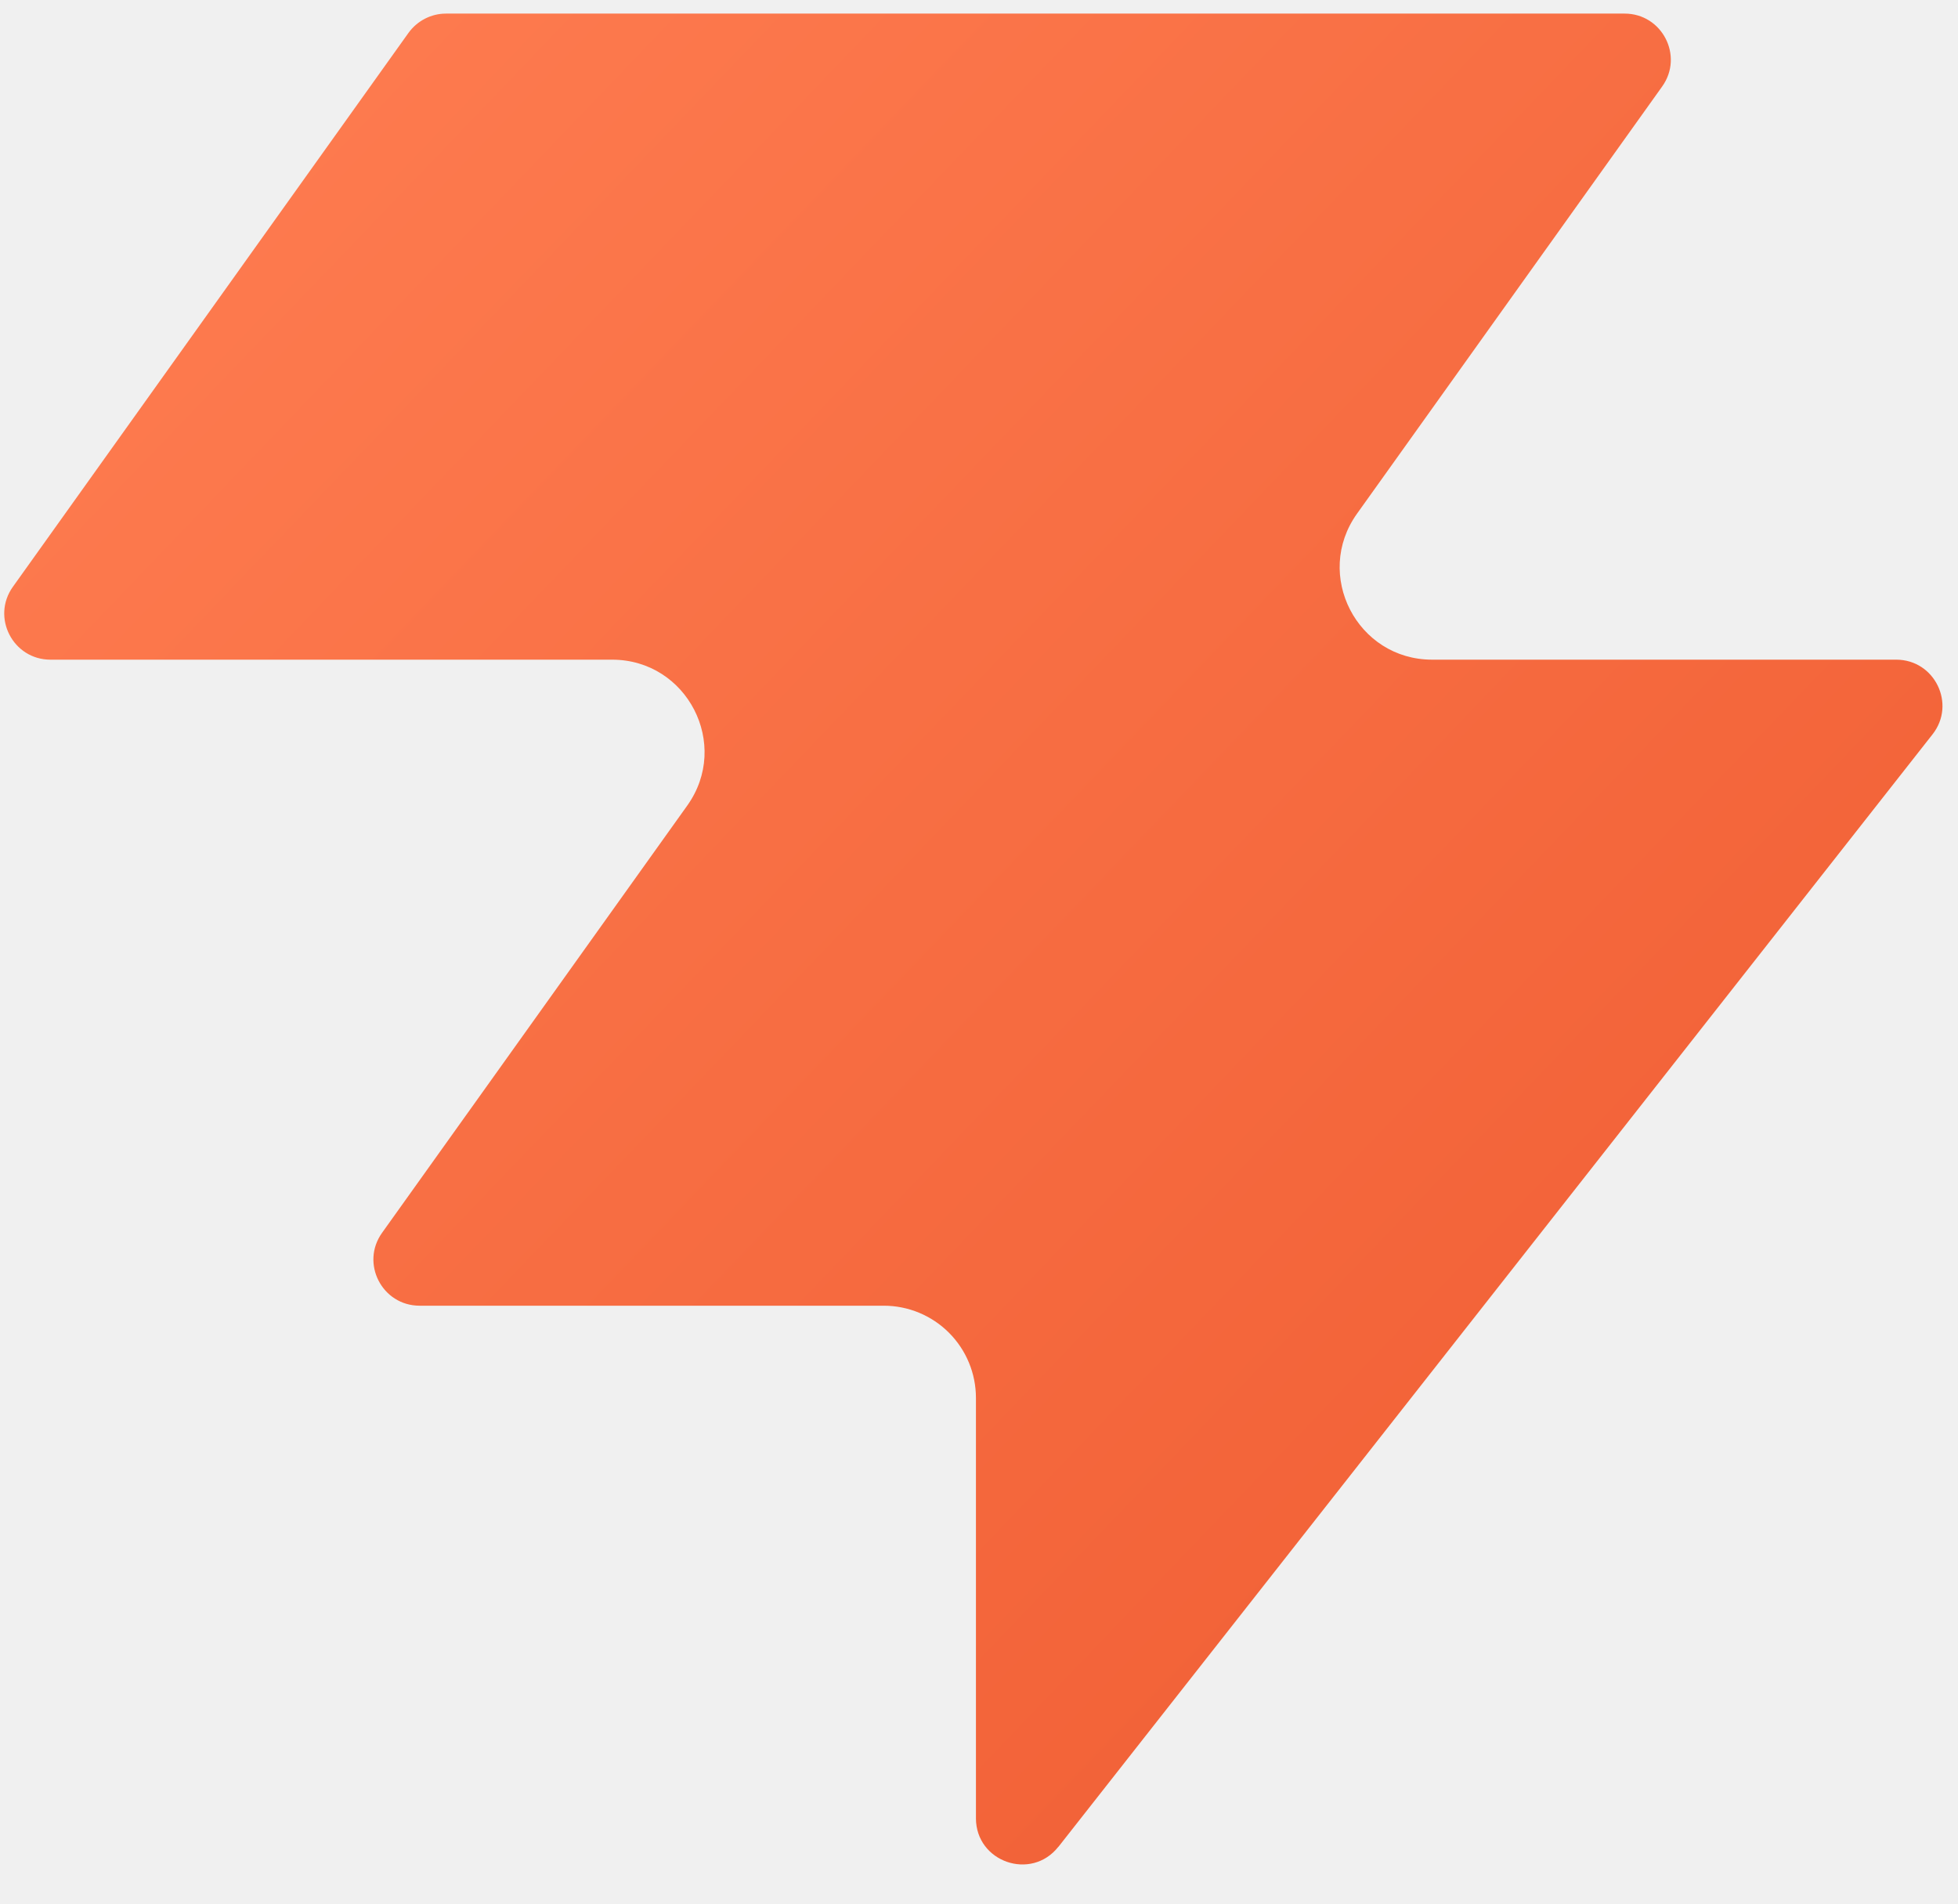
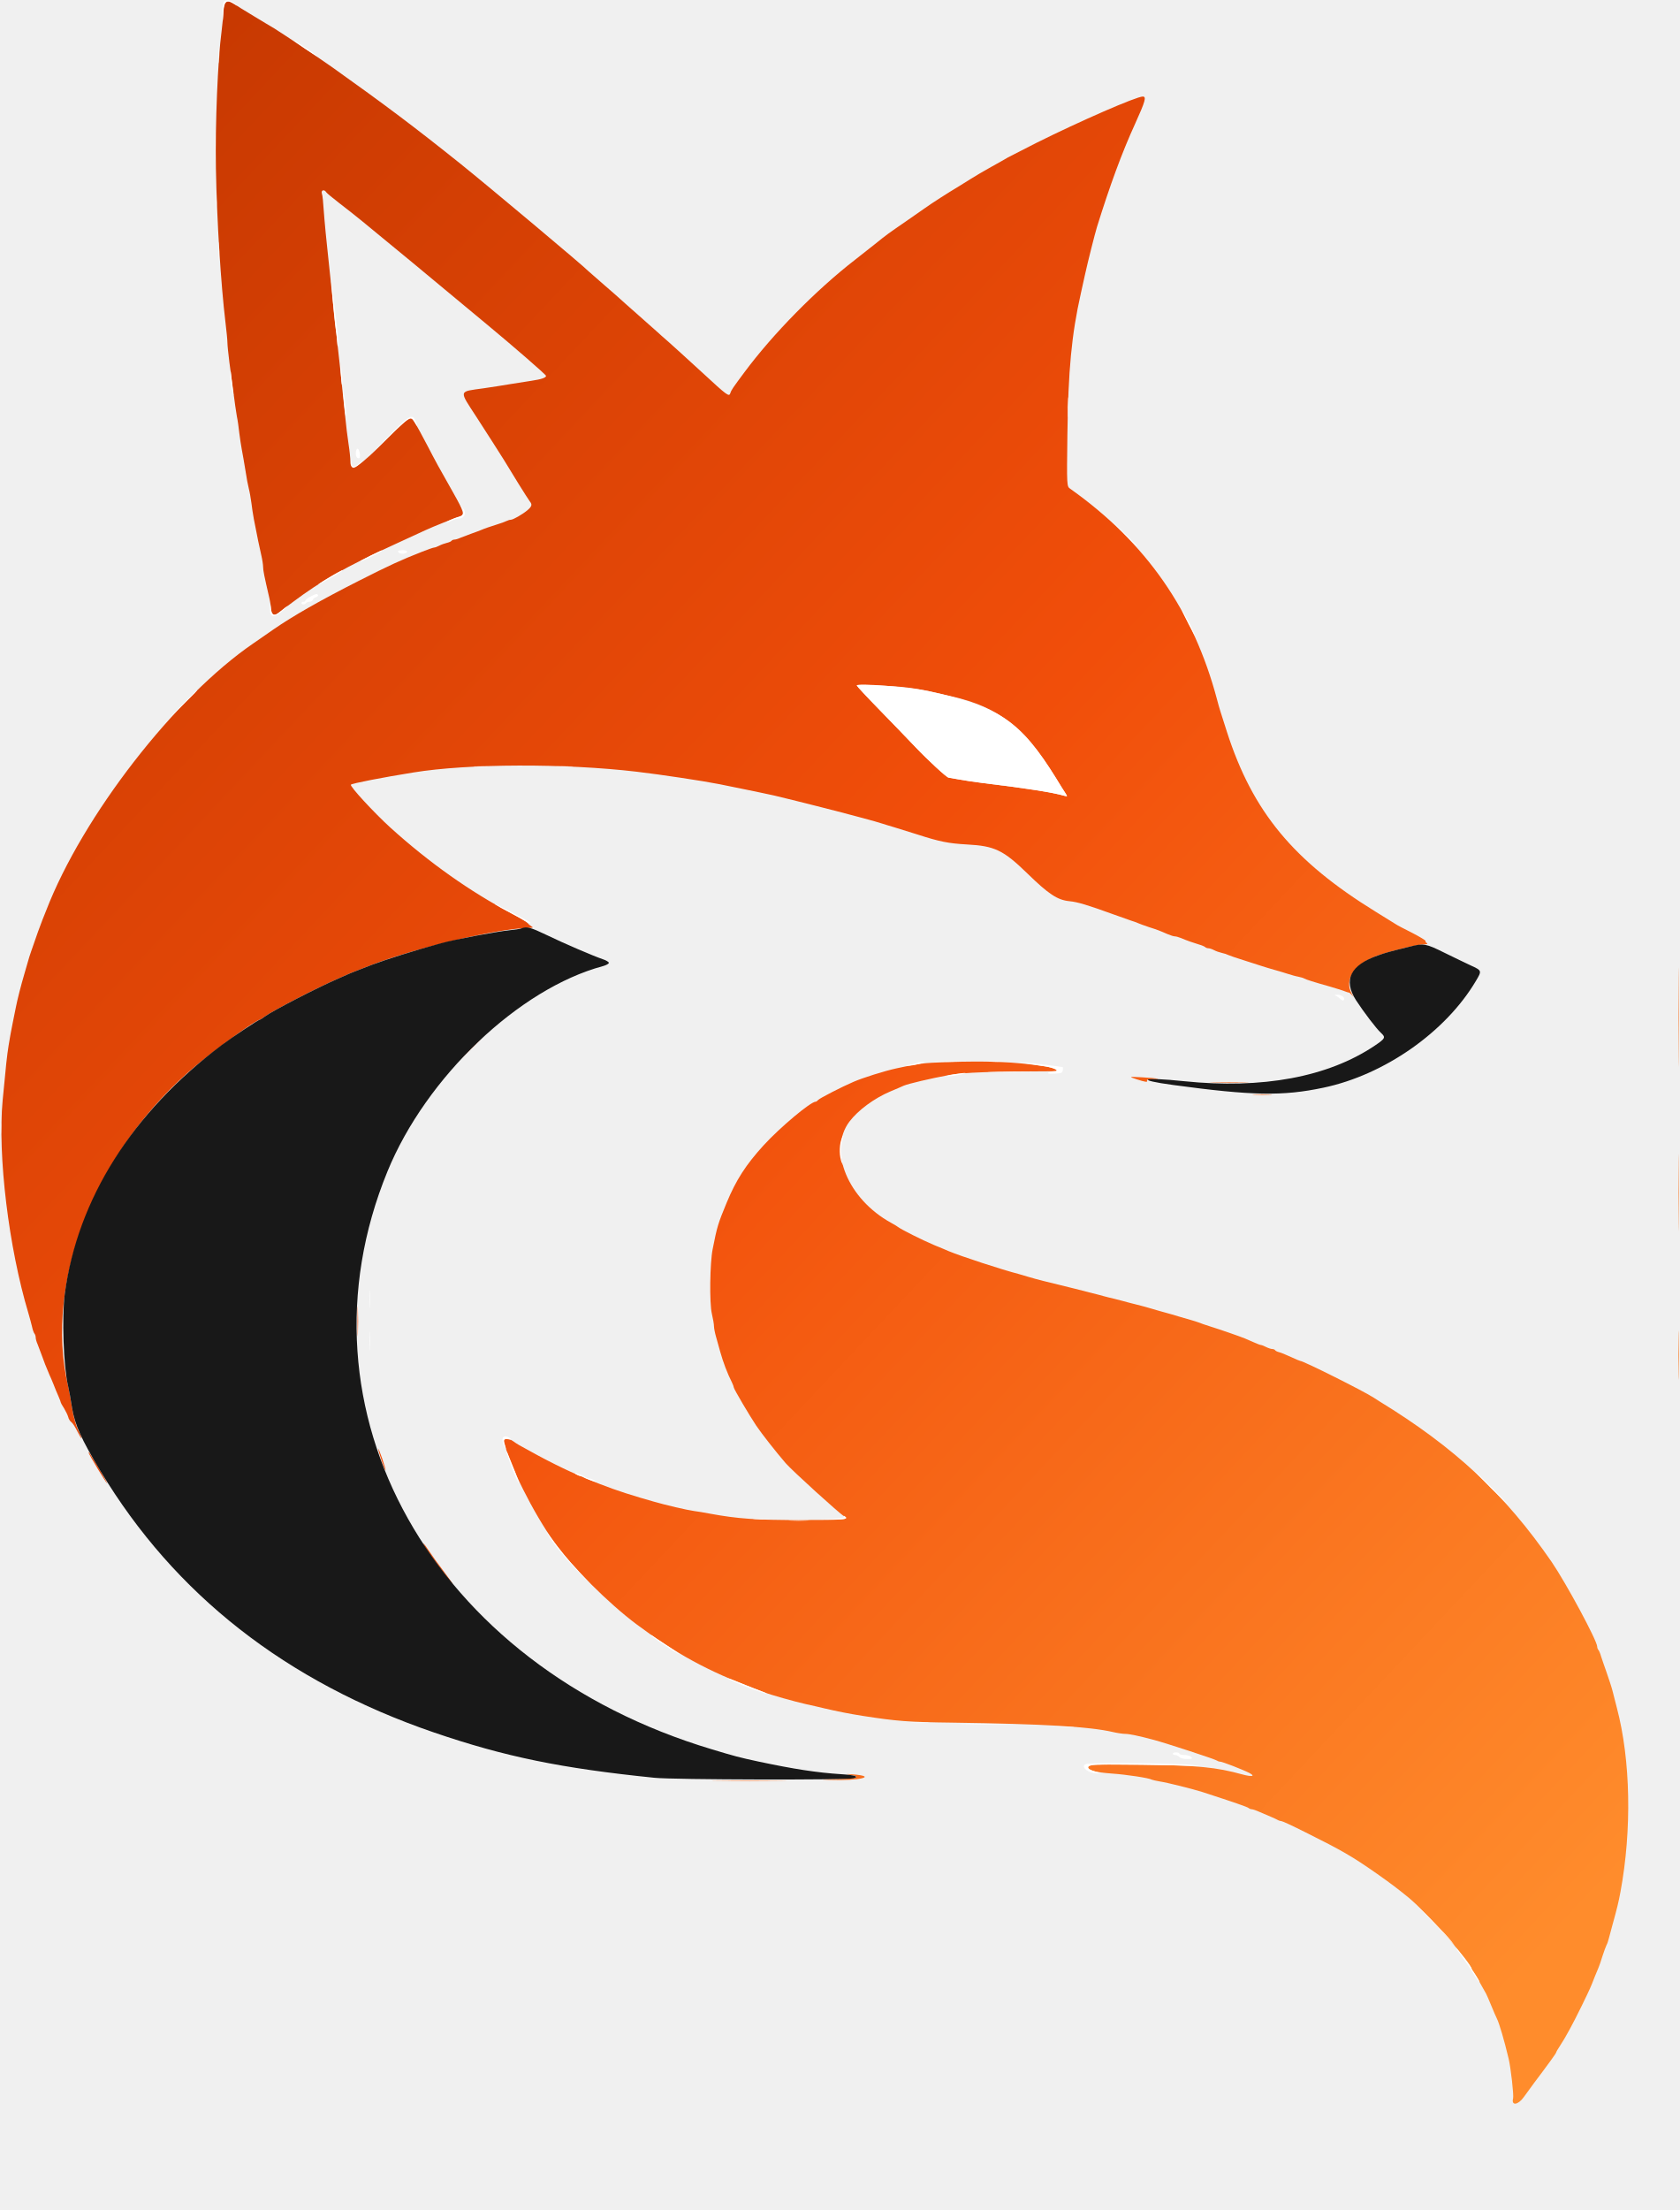
- <svg xmlns="http://www.w3.org/2000/svg" width="36" height="35" viewBox="0 0 48 46" fill="none">
+ <svg xmlns="http://www.w3.org/2000/svg" viewBox="0 0 1270 1671">
  <defs>
-     <linearGradient id="lefluxGrad" x1="0" y1="0" x2="48" y2="46" gradientUnits="userSpaceOnUse">
-       <stop offset="0" stop-color="#ff7e52" />
-       <stop offset="1" stop-color="#ee5a30" />
+     <linearGradient id="lfxFox" x1="0" y1="1" x2="0.85" y2="0">
+       <stop offset="0" stop-color="#C23600" />
+       <stop offset="0.5" stop-color="#F14E0A" />
+       <stop offset="1" stop-color="#FF8C2C" />
    </linearGradient>
  </defs>
-   <path fill="url(#lefluxGrad)" d="M25.946 44.938c-.664.845-2.021.375-2.021-.698V33.937a2.26 2.26 0 0 0-2.262-2.262H10.287c-.92 0-1.456-1.04-.92-1.788l7.48-10.471c1.07-1.497 0-3.578-1.842-3.578H1.237c-.92 0-1.456-1.04-.92-1.788L10.013.474c.214-.297.556-.474.92-.474h28.894c.92 0 1.456 1.04.92 1.788l-7.48 10.471c-1.07 1.498 0 3.579 1.842 3.579h11.377c.943 0 1.473 1.088.89 1.83L25.947 44.94z" />
+   <g transform="translate(0,1591) scale(0.1,-0.1)" fill="url(#lfxFox)" stroke="none">
+     <path d="M1702 15888 c-7 -7 -12 -32 -12 -57 0 -26 -6 -95 -14 -156 -29 -217 -49 -703 -43 -1038 7 -396 38 -879 72 -1162 8 -66 15 -136 15 -155 0 -19 7 -87 15 -150 9 -63 23 -167 31 -230 8 -63 19 -142 25 -175 7 -33 15 -91 19 -130 5 -38 13 -95 19 -125 6 -30 18 -100 27 -155 8 -55 20 -118 26 -140 6 -22 14 -69 19 -105 4 -36 13 -92 19 -125 26 -134 42 -213 56 -272 8 -34 14 -74 14 -90 0 -26 8 -66 46 -230 8 -34 14 -75 14 -92 0 -37 22 -50 49 -30 10 8 61 46 112 84 217 163 405 270 778 441 91 42 193 89 226 104 62 29 223 93 262 104 40 12 33 35 -51 184 -111 195 -129 229 -193 352 -93 177 -114 210 -131 210 -10 0 -80 -63 -157 -141 -237 -238 -295 -275 -295 -188 0 23 -6 83 -14 133 -8 50 -19 143 -25 206 -6 63 -24 234 -40 380 -37 329 -46 415 -66 610 -9 85 -22 214 -30 285 -8 72 -17 168 -21 215 -12 157 -13 175 -20 198 -7 25 19 32 33 9 4 -7 49 -44 98 -82 50 -38 126 -98 170 -134 244 -200 548 -451 679 -561 83 -69 204 -170 271 -225 186 -154 445 -378 445 -387 0 -14 -36 -26 -110 -37 -41 -6 -115 -18 -165 -26 -49 -9 -139 -22 -198 -31 -191 -27 -188 -10 -52 -219 77 -119 173 -269 206 -322 19 -32 68 -112 109 -178 41 -66 80 -127 87 -136 20 -24 16 -38 -18 -67 -37 -31 -108 -72 -126 -72 -8 0 -21 -4 -31 -9 -9 -5 -48 -19 -87 -31 -38 -12 -83 -27 -100 -35 -16 -7 -52 -20 -80 -30 -27 -10 -64 -24 -82 -31 -17 -8 -38 -14 -46 -14 -9 0 -18 -4 -22 -9 -3 -5 -19 -12 -36 -16 -17 -4 -42 -13 -57 -21 -15 -8 -32 -14 -38 -14 -6 0 -47 -14 -90 -31 -163 -64 -246 -102 -479 -220 -290 -147 -499 -266 -645 -367 -36 -25 -105 -73 -153 -106 -592 -404 -1292 -1305 -1568 -2021 -11 -27 -23 -59 -28 -70 -8 -18 -54 -145 -86 -240 -8 -22 -19 -58 -25 -80 -6 -22 -18 -62 -26 -90 -26 -88 -52 -190 -64 -251 -7 -33 -18 -90 -26 -129 -8 -38 -21 -110 -29 -160 -13 -84 -19 -139 -45 -415 -39 -416 46 -1115 195 -1610 9 -30 21 -75 27 -100 5 -25 14 -49 19 -54 5 -6 9 -19 9 -29 0 -10 6 -33 14 -50 7 -18 21 -54 31 -82 17 -49 33 -89 59 -150 8 -16 22 -50 32 -75 9 -25 26 -64 36 -87 10 -23 18 -44 18 -48 0 -3 11 -23 25 -44 13 -22 27 -51 31 -65 3 -15 14 -32 24 -39 9 -6 30 -38 45 -70 16 -31 30 -55 32 -53 2 1 -9 30 -25 62 -19 39 -35 97 -47 169 -9 61 -23 135 -30 165 -188 794 216 1800 975 2429 169 140 449 341 475 341 4 0 21 11 38 24 59 44 402 221 562 290 22 10 54 23 70 31 17 7 48 20 70 28 22 9 69 27 105 41 346 132 953 275 1187 280 33 0 39 3 25 10 -9 5 -24 17 -32 27 -8 9 -62 41 -120 72 -311 163 -625 385 -917 649 -123 112 -310 314 -299 325 9 10 241 55 471 92 415 68 1147 70 1690 6 173 -20 505 -70 625 -94 257 -52 349 -71 415 -86 140 -33 508 -126 650 -165 44 -12 94 -26 110 -30 17 -5 44 -13 60 -18 17 -6 55 -17 85 -26 30 -9 111 -34 180 -56 167 -54 233 -67 372 -75 210 -11 276 -42 458 -219 160 -156 227 -201 318 -210 62 -6 133 -27 337 -101 55 -20 114 -41 130 -46 17 -5 39 -13 50 -18 11 -5 49 -19 85 -31 66 -21 76 -25 143 -54 21 -9 45 -16 53 -16 9 0 30 -6 47 -13 42 -18 93 -36 137 -49 19 -5 39 -14 45 -19 5 -5 16 -9 25 -9 8 0 27 -6 42 -14 15 -8 41 -17 59 -21 19 -4 40 -11 49 -16 8 -4 60 -22 115 -39 55 -18 118 -38 140 -45 22 -7 67 -21 100 -30 33 -9 78 -23 100 -30 22 -7 56 -17 75 -20 19 -4 40 -10 45 -14 11 -7 74 -27 195 -61 41 -12 89 -27 105 -33 17 -7 33 -12 37 -12 4 0 15 -9 24 -20 15 -19 15 -18 0 7 -65 110 18 232 199 295 102 35 300 83 347 83 22 0 28 3 20 9 -8 4 -12 12 -10 16 1 5 -44 32 -102 62 -58 29 -112 57 -120 63 -8 5 -78 48 -155 96 -623 384 -930 755 -1125 1359 -51 160 -57 176 -75 245 -178 672 -537 1188 -1110 1594 -27 18 -27 18 -22 410 6 483 31 754 102 1069 8 37 22 100 31 140 22 100 73 302 91 362 98 314 187 558 289 781 77 170 86 204 57 204 -49 0 -475 -186 -804 -350 -96 -49 -193 -98 -215 -110 -21 -13 -79 -45 -129 -73 -49 -27 -119 -68 -155 -91 -36 -22 -74 -46 -85 -53 -87 -52 -210 -131 -260 -167 -33 -23 -98 -69 -145 -101 -132 -91 -139 -95 -238 -175 -52 -41 -118 -93 -146 -115 -294 -228 -619 -558 -836 -850 -87 -117 -99 -134 -106 -157 -10 -30 -20 -23 -218 160 -106 97 -219 200 -252 229 -32 28 -68 59 -79 70 -11 10 -79 70 -150 133 -72 63 -132 117 -135 120 -3 3 -57 51 -120 105 -63 55 -117 102 -120 105 -33 36 -755 641 -964 809 -351 281 -572 447 -971 731 -84 60 -388 263 -442 296 -18 10 -87 52 -155 93 -68 41 -135 82 -150 93 -32 21 -49 23 -66 6z m5163 -5177 c93 -12 139 -21 335 -67 354 -81 551 -235 786 -616 31 -51 64 -104 73 -117 15 -24 15 -24 -9 -18 -91 26 -282 56 -620 97 -52 6 -130 18 -174 26 -43 8 -80 14 -81 14 -14 0 -155 130 -251 231 -65 68 -191 199 -281 291 -90 92 -163 171 -163 175 0 10 266 -1 385 -16z M12695 8220 c0 -333 1 -469 2 -303 2 167 2 439 0 605 -1 167 -2 31 -2 -302z M3530 7953 l-105 -108 108 105 c99 97 112 110 104 110 -1 0 -50 -48 -107 -107z M7155 7879 c-173 -6 -206 -10 -375 -47 -88 -19 -254 -71 -325 -102 -91 -39 -256 -124 -267 -137 -6 -7 -14 -13 -19 -13 -38 0 -269 -194 -392 -328 -136 -149 -210 -264 -282 -438 -64 -155 -71 -176 -105 -349 -21 -104 -25 -409 -6 -488 9 -38 16 -80 16 -94 0 -15 7 -51 16 -82 8 -31 22 -81 31 -111 22 -79 54 -164 89 -233 8 -16 14 -33 14 -38 0 -11 119 -213 170 -289 42 -62 148 -197 223 -284 50 -57 405 -380 443 -402 39 -24 -4 -27 -328 -27 -337 -1 -483 10 -688 48 -41 8 -95 17 -120 20 -48 6 -223 47 -305 71 -27 8 -72 21 -100 29 -156 46 -262 84 -420 149 -148 62 -288 131 -498 249 -12 7 -33 20 -46 30 -36 26 -75 23 -68 -6 37 -170 221 -537 379 -758 133 -185 410 -462 623 -621 296 -221 542 -355 888 -484 20 -8 54 -21 75 -29 54 -21 225 -69 317 -90 44 -10 105 -23 135 -31 98 -23 193 -42 295 -58 259 -40 342 -47 678 -51 698 -10 1036 -30 1214 -71 34 -8 76 -14 93 -14 30 0 103 -15 215 -45 88 -23 470 -148 479 -157 6 -4 16 -8 24 -8 17 0 169 -59 222 -86 47 -25 18 -30 -52 -11 -199 55 -338 69 -763 74 -350 5 -405 2 -405 -21 0 -22 57 -37 180 -46 114 -8 282 -34 301 -46 6 -3 34 -9 62 -14 51 -7 253 -58 319 -79 240 -78 345 -114 352 -122 6 -5 16 -9 24 -9 7 0 34 -9 60 -21 26 -11 63 -27 82 -35 19 -8 43 -19 52 -24 10 -6 24 -10 31 -10 7 0 89 -38 182 -85 275 -137 353 -182 540 -313 109 -77 150 -108 240 -181 129 -106 475 -497 475 -537 0 -4 6 -15 14 -23 7 -9 31 -47 51 -86 21 -38 41 -74 45 -80 3 -5 21 -46 39 -90 18 -44 37 -88 42 -97 18 -35 56 -164 89 -303 17 -72 40 -276 34 -301 -15 -58 38 -51 81 10 17 24 52 72 78 107 27 35 55 73 63 84 8 11 34 47 59 80 24 33 45 63 45 67 0 4 13 26 29 50 40 60 101 172 167 308 62 128 64 132 94 210 12 30 26 64 31 75 5 11 18 49 29 85 12 36 25 73 30 82 6 10 14 34 19 55 6 21 17 63 25 93 36 129 48 180 62 255 87 469 77 997 -27 1391 -11 43 -26 102 -33 129 -7 28 -28 91 -45 140 -18 50 -37 106 -43 125 -5 19 -14 39 -19 45 -5 5 -9 16 -9 25 0 44 -236 482 -345 641 -352 511 -732 865 -1303 1214 -10 6 -28 18 -42 27 -73 48 -532 278 -556 278 -3 0 -35 13 -71 30 -35 16 -75 33 -89 36 -13 3 -27 10 -30 15 -3 5 -13 9 -22 9 -9 0 -30 7 -46 15 -15 8 -33 15 -38 15 -5 0 -30 9 -56 21 -26 11 -56 24 -67 29 -36 15 -189 68 -260 90 -38 12 -79 26 -90 31 -11 4 -38 13 -60 19 -22 6 -62 18 -90 26 -27 9 -72 21 -100 29 -27 7 -75 21 -105 30 -30 9 -80 23 -110 30 -30 7 -82 21 -115 30 -33 9 -78 20 -100 25 -22 6 -56 14 -75 20 -33 9 -298 76 -420 105 -30 7 -80 21 -110 30 -30 9 -64 19 -75 22 -128 33 -436 134 -530 173 -11 5 -60 26 -110 46 -92 39 -248 117 -275 138 -8 6 -31 20 -50 30 -327 179 -479 547 -316 765 66 87 188 177 311 229 44 18 89 38 100 43 35 15 200 54 345 81 107 19 322 27 788 28 55 0 10 26 -64 37 -230 35 -433 43 -749 32z M8595 7750 c67 -22 89 -25 80 -10 -4 6 12 10 41 10 81 0 44 7 -71 14 -110 6 -110 6 -50 -14z M9178 7723 c68 -2 176 -2 240 0 64 1 9 3 -123 3 -132 0 -185 -2 -117 -3z M9488 7633 c34 -2 88 -2 120 0 31 2 3 3 -63 3 -66 0 -92 -1 -57 -3z M12695 6895 c0 -258 1 -366 2 -238 2 127 2 339 0 470 -1 131 -2 27 -2 -232z M2704 5920 c0 -102 2 -143 3 -92 2 50 2 134 0 185 -1 50 -3 9 -3 -93z M12694 5665 c0 -165 2 -234 3 -153 2 81 2 216 0 300 -1 84 -3 18 -3 -147z M2861 4955 c-1 -15 50 -167 55 -162 2 2 -9 41 -25 88 -16 46 -30 80 -30 74z M670 4927 c0 -11 129 -225 139 -231 5 -3 -23 47 -61 112 -75 125 -78 129 -78 119z M3217 4209 c25 -42 202 -279 208 -279 3 0 -27 44 -68 98 -41 53 -91 123 -112 155 -40 61 -58 78 -28 26z M6410 2494 c69 -13 74 -15 59 -25 -7 -5 -75 -10 -149 -11 -121 -2 -125 -3 -40 -6 221 -8 362 27 168 42 -35 3 -52 3 -38 0z M5438 2443 c128 -2 335 -2 460 0 125 1 20 2 -233 2 -253 0 -355 -1 -227 -2z" />
+   </g>
+   <g transform="translate(0,1591) scale(0.1,-0.1)" fill="#fff" stroke="none">
+     <path d="M1690 15891 c-5 -11 -9 -48 -8 -83 l2 -63 5 69 c8 93 25 104 91 60 18 -12 16 -9 -5 9 -36 31 -70 34 -85 8z M2220 15606 c0 -3 41 -33 90 -66 50 -33 90 -58 90 -56 0 3 -40 33 -90 66 -49 33 -90 58 -90 56z M1654 15490 c0 -52 1 -74 3 -47 2 26 2 68 0 95 -2 26 -3 4 -3 -48z M1624 14815 c0 -110 2 -156 3 -103 2 53 2 143 0 200 -1 57 -3 13 -3 -97z M1634 14375 c0 -60 1 -84 3 -52 2 32 2 81 0 110 -2 29 -3 3 -3 -58z M1654 14010 c0 -63 1 -89 3 -57 2 31 2 83 0 115 -2 31 -3 5 -3 -58z M2506 13770 c12 -161 26 -300 34 -355 6 -33 10 -78 11 -100 1 -22 4 -31 6 -21 3 11 -2 87 -12 170 -23 214 -45 383 -39 306z M2577 13095 c3 -49 7 -92 9 -94 7 -7 3 82 -6 134 -6 37 -7 26 -3 -40z M1742 13065 c0 -33 6 -82 14 -110 11 -42 12 -44 7 -10 -3 22 -9 72 -13 110 -7 70 -7 70 -8 10z M2596 12925 c11 -130 21 -198 22 -145 0 25 -6 83 -14 130 -13 85 -13 85 -8 15z M8074 12830 c0 -69 1 -97 3 -62 2 34 2 90 0 125 -2 34 -3 6 -3 -63z M2925 12598 l-160 -163 160 158 c169 165 185 175 210 127 21 -40 28 -38 10 3 -26 64 -45 53 -220 -125z M2695 12507 c-10 -25 -1 -62 15 -62 11 0 14 9 12 30 -4 37 -19 55 -27 32z M2654 12420 c1 -58 19 -61 71 -14 l40 36 -41 -31 c-55 -41 -62 -39 -67 12 -4 42 -4 42 -3 -3z M3495 12069 c19 -33 11 -57 -24 -66 -37 -9 -109 -43 -91 -42 8 0 26 6 40 14 14 8 35 14 47 15 48 0 66 43 32 81 -20 24 -20 24 -4 -2z M8490 11888 c57 -60 106 -108 107 -108 8 0 -5 13 -104 110 l-108 105 105 -107z M2802 11709 c-46 -23 -81 -43 -79 -45 4 -4 167 75 167 82 0 6 1 6 -88 -37z M3010 11741 c0 -13 30 -22 51 -16 31 10 21 25 -16 25 -19 0 -35 -4 -35 -9z M2502 11552 c-45 -27 -88 -54 -95 -61 -12 -13 160 85 178 100 18 17 -1 8 -83 -39z M2348 11399 c-21 -11 -38 -24 -38 -29 0 -6 -7 -10 -15 -10 -8 0 -15 -4 -15 -10 0 -5 6 -10 14 -10 8 0 18 5 21 10 3 6 15 10 26 10 11 0 22 7 25 15 3 8 14 17 25 20 11 4 17 11 14 16 -8 12 -12 11 -57 -12z M2042 11315 c-3 -80 31 -84 108 -13 47 43 29 34 -28 -15 -46 -39 -66 -33 -73 23 -6 45 -6 45 -7 5z M8941 11295 c0 -5 22 -53 49 -105 27 -52 49 -90 49 -85 0 6 -22 53 -49 105 -27 52 -49 91 -49 85z M6480 10727 c0 -4 73 -83 163 -175 90 -92 216 -223 281 -291 96 -101 237 -231 251 -231 1 0 38 -6 81 -14 44 -8 122 -20 174 -26 338 -41 529 -71 620 -97 24 -6 24 -6 9 18 -9 13 -42 66 -73 117 -267 431 -427 540 -966 657 -140 30 -540 62 -540 42z M1360 10563 l-125 -128 128 125 c118 116 132 130 124 130 -1 0 -58 -57 -127 -127z M3593 10113 c26 -2 67 -2 90 0 23 2 2 3 -48 3 -49 0 -68 -1 -42 -3z M4218 10113 c28 -2 76 -2 105 0 28 2 5 3 -53 3 -58 0 -81 -1 -52 -3z M3745 9072 c6 -5 60 -36 120 -67 61 -32 114 -62 120 -66 5 -5 16 -9 24 -9 9 0 0 8 -19 18 -19 10 -84 45 -145 77 -60 31 -105 53 -100 47z M10100 8383 c8 -3 25 -14 36 -25 16 -15 24 -16 29 -7 11 16 -22 39 -54 38 -16 0 -20 -3 -11 -6z M7088 7883 c45 -2 119 -2 165 0 45 1 8 3 -83 3 -91 0 -128 -2 -82 -3z M7478 7883 c34 -2 88 -2 120 0 31 2 3 3 -63 3 -66 0 -92 -1 -57 -3z M6938 7874 c-3 -3 -28 -9 -55 -14 -33 -5 -38 -8 -18 -8 17 -1 55 5 85 13 43 10 48 13 24 14 -17 1 -33 -2 -36 -5z M7755 7870 c33 -5 98 -15 144 -22 79 -12 126 -38 69 -38 -12 0 -30 -5 -38 -10 -11 -7 2 -10 45 -8 54 3 60 5 63 26 2 12 2 22 0 23 -32 7 -230 31 -278 34 l-65 4 60 -9z M7503 7803 c75 -2 199 -2 275 0 75 1 13 3 -138 3 -151 0 -213 -2 -137 -3z M7205 7785 c-38 -7 -56 -13 -40 -13 17 -1 59 5 95 12 82 17 39 18 -55 1z M4 7400 c0 -63 1 -89 3 -57 2 31 2 83 0 115 -2 31 -3 5 -3 -58z M6362 7290 c-16 -52 -14 -126 4 -170 8 -19 12 -24 8 -10 -14 61 -16 134 -4 171 7 21 11 41 9 43 -3 3 -10 -13 -17 -34z M2794 6085 c0 -60 1 -84 3 -52 2 32 2 81 0 110 -2 29 -3 3 -3 -58z M2794 5770 c0 -63 1 -89 3 -57 2 31 2 83 0 115 -2 31 -3 5 -3 -58z M3807 5043 c-12 -11 -7 -47 9 -73 10 -17 13 -18 8 -5 -21 61 -19 68 16 63 30 -5 31 -4 15 9 -21 14 -38 17 -48 6z M3831 4935 c-2 -22 88 -249 95 -242 2 2 -12 41 -30 88 -19 46 -41 102 -50 124 -8 22 -15 35 -15 30z M11275 4660 c71 -71 132 -130 135 -130 2 0 -54 59 -125 130 -71 72 -132 130 -135 130 -2 0 54 -58 125 -130z M4354 4764 c11 -7 27 -14 36 -14 9 0 20 -4 26 -9 5 -5 29 -16 54 -25 38 -13 42 -13 26 0 -11 7 -26 14 -34 14 -7 0 -23 5 -35 12 -40 23 -95 40 -73 22z M6384 4442 c5 -8 -22 -12 -91 -15 l-98 -3 103 -2 c94 -2 121 5 90 24 -7 4 -8 3 -4 -4z M5708 4423 c28 -2 76 -2 105 0 28 2 5 3 -53 3 -58 0 -81 -1 -52 -3z M5978 4413 c34 -2 90 -2 125 0 34 2 6 3 -63 3 -69 0 -97 -1 -62 -3z M4145 4305 c36 -63 130 -177 231 -282 l106 -108 -102 110 c-88 94 -141 160 -233 285 -18 25 -18 25 -2 -5z M4920 3547 c0 -6 167 -120 203 -138 39 -20 5 6 -88 66 -49 32 -96 63 -102 68 -7 5 -13 7 -13 4z M5565 3189 c39 -17 81 -35 95 -39 14 -5 49 -18 79 -29 30 -11 56 -19 58 -17 3 3 -8 8 -97 41 -19 7 -68 27 -109 44 -40 17 -79 31 -85 31 -6 -1 21 -15 59 -31z M6898 2883 c34 -2 88 -2 120 0 31 2 3 3 -63 3 -66 0 -92 -1 -57 -3z M7293 2873 c81 -2 213 -2 295 0 81 1 14 3 -148 3 -162 0 -229 -2 -147 -3z M8003 2853 c32 -2 81 -2 110 0 29 2 3 3 -58 3 -60 0 -84 -1 -52 -3z M8870 2650 c0 -5 8 -10 19 -10 10 0 24 -7 31 -15 8 -9 30 -15 57 -15 39 0 44 2 33 15 -7 9 -29 15 -51 15 -22 0 -39 5 -39 10 0 6 -11 10 -25 10 -14 0 -25 -4 -25 -10z M8218 2573 c-57 -15 13 -74 84 -72 20 1 25 3 13 6 -89 20 -113 47 -51 58 34 7 677 -1 796 -9 36 -3 18 1 -40 9 -100 13 -758 20 -802 8z M10810 1406 c64 -67 135 -143 159 -171 42 -49 42 -49 10 -5 -18 25 -90 101 -159 171 l-125 125 115 -120z M11065 1105 c30 -41 55 -77 55 -79 0 -2 16 -28 35 -57 19 -30 35 -50 35 -45 0 4 -13 28 -30 53 -16 24 -30 46 -30 49 0 7 -110 154 -116 154 -3 0 20 -34 51 -75z" />
+   </g>
+   <g transform="translate(0,1591) scale(0.1,-0.1)" fill="#181818" stroke="none">
+     <path d="M3945 8891 c-11 -5 -54 -11 -95 -15 -96 -10 -406 -68 -515 -98 -188 -51 -414 -122 -525 -164 -36 -14 -83 -32 -105 -41 -22 -8 -53 -21 -70 -28 -16 -8 -48 -21 -70 -31 -160 -69 -503 -246 -562 -290 -17 -13 -34 -24 -38 -24 -11 0 -207 -131 -290 -193 -677 -511 -1089 -1164 -1185 -1879 -23 -173 -10 -551 25 -698 7 -30 21 -104 30 -165 21 -128 71 -239 215 -478 561 -934 1405 -1594 2524 -1977 536 -183 959 -270 1666 -342 141 -15 1452 -18 1505 -4 47 12 11 25 -91 31 -187 12 -360 39 -629 96 -144 31 -178 40 -350 92 -2116 633 -3197 2560 -2454 4371 292 712 995 1381 1629 1551 25 7 45 18 45 25 0 6 -20 19 -45 27 -71 24 -293 119 -427 184 -121 58 -149 65 -188 50z M10665 8753 c-155 -38 -184 -46 -240 -66 -212 -73 -268 -186 -169 -340 58 -89 153 -214 188 -246 38 -35 34 -43 -46 -97 -354 -238 -851 -330 -1443 -269 -317 33 -376 11 -80 -29 597 -81 828 -85 1135 -20 461 97 923 420 1152 806 47 79 47 79 -40 119 -37 17 -125 60 -197 95 -141 70 -158 73 -260 47z" />
+   </g>
</svg>
